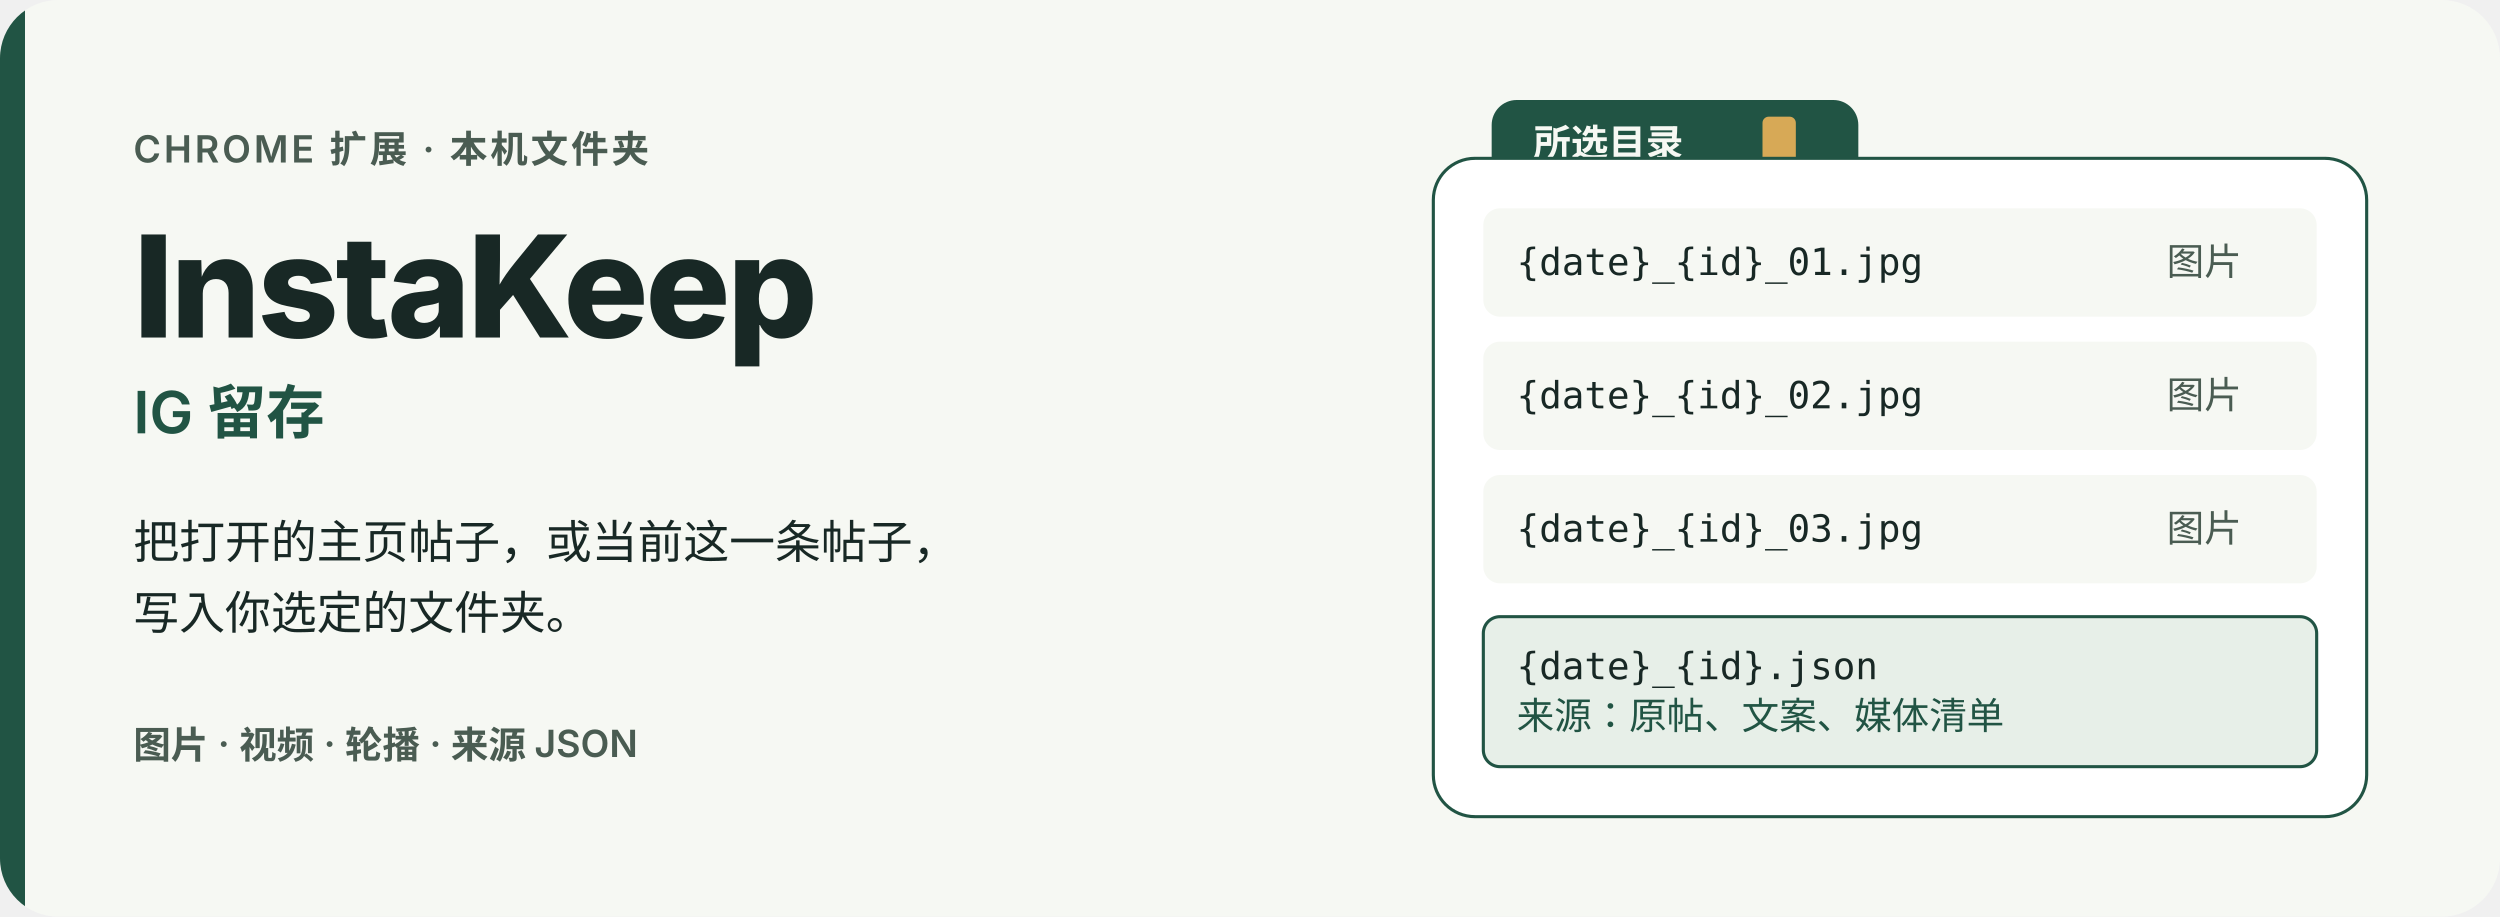
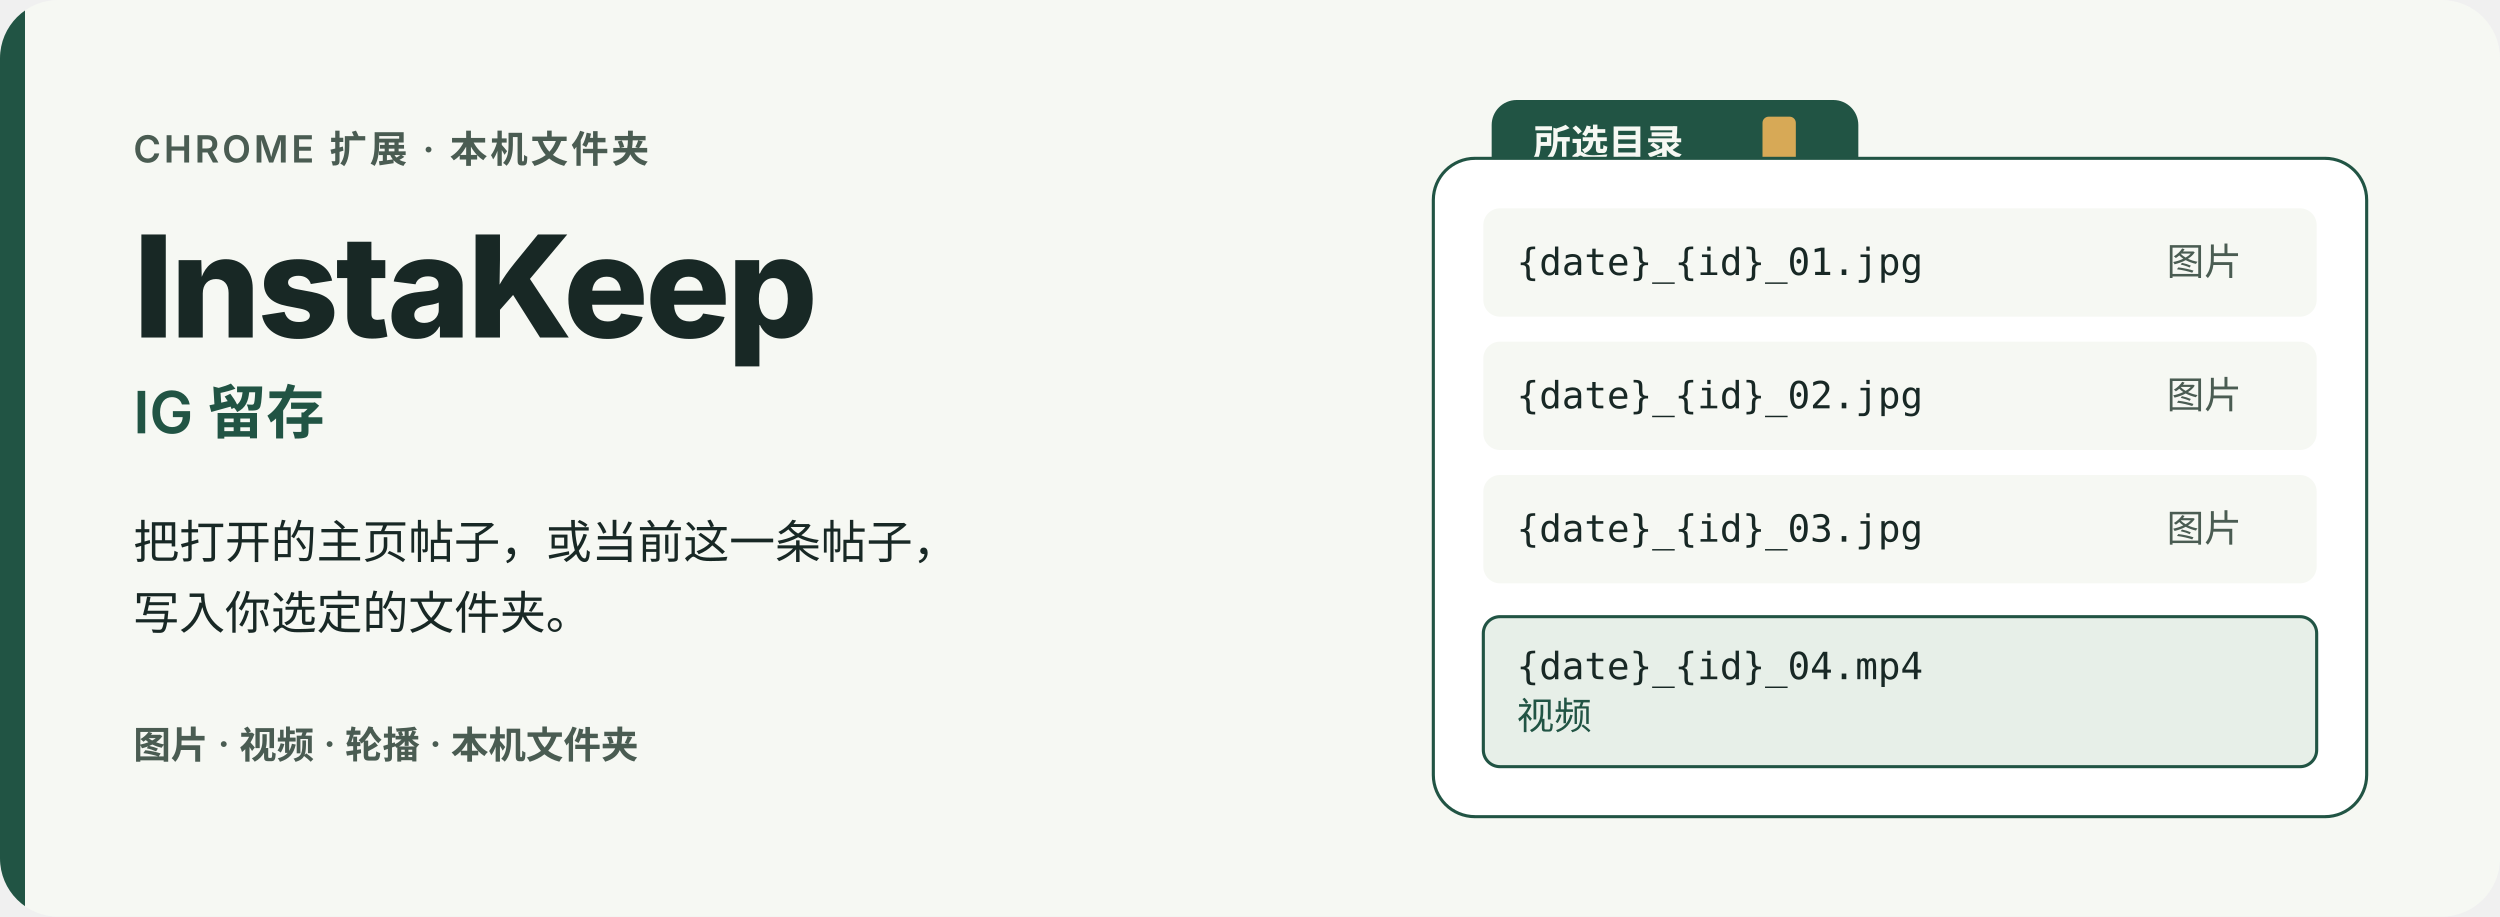
<svg xmlns="http://www.w3.org/2000/svg" width="1200" height="440" viewBox="0 0 1200 440" role="img" aria-labelledby="title desc">
  <defs>
    <clipPath id="frame">
      <rect width="1200" height="440" rx="28" />
    </clipPath>
  </defs>
  <g clip-path="url(#frame)">
    <rect width="1200" height="440" fill="#F6F8F3" />
    <rect width="12" height="440" fill="#215444" />
    <g id="title-block" font-family="-apple-system, BlinkMacSystemFont, 'Segoe UI', 'PingFang SC', sans-serif">
      <text x="64" y="78" fill="#4A5C52" font-size="18" font-weight="600" letter-spacing="1.4">CHROME 扩展 · 本机文件夹</text>
      <text x="64" y="162" fill="#182825" font-size="68" font-weight="760" letter-spacing="-1.5">InstaKeep</text>
      <text x="64" y="208" fill="#215444" font-size="28" font-weight="600">IG 留存</text>
      <text x="64" y="268" fill="#182825" font-size="22">把打开的主页帖子，或当前这一条帖子，</text>
      <text x="64" y="302" fill="#182825" font-size="22">写入你选定的文件夹。</text>
-       <text x="64" y="364" fill="#4A5C52" font-size="18" font-weight="600">图片 · 视频 · 轮播 · 来源 JSON</text>
+       <text x="64" y="364" fill="#4A5C52" font-size="18" font-weight="600">图片 · 视频 · 轮播 · 本机文件夹</text>
    </g>
    <g id="folder-proof" transform="translate(688 48)">
      <rect x="28" y="0" width="176" height="42" rx="12" fill="#215444" />
      <rect x="158" y="8" width="16" height="24" rx="3" fill="#D7A956" />
      <text x="48" y="27" fill="#F6F8F3" font-size="18" font-weight="650" font-family="-apple-system, BlinkMacSystemFont, 'Segoe UI', 'PingFang SC', sans-serif">所选目录</text>
      <rect x="0" y="28" width="448" height="316" rx="20" fill="#FFFFFF" stroke="#215444" stroke-width="1.5" />
      <g font-family="ui-monospace, SFMono-Regular, Menlo, monospace" font-size="18">
        <rect x="24" y="52" width="400" height="52" rx="8" fill="#F6F8F3" />
        <text x="40" y="84" fill="#182825">{date}_{id}_01.jpg</text>
        <text x="352" y="84" fill="#4A5C52" font-family="-apple-system, BlinkMacSystemFont, 'Segoe UI', 'PingFang SC', sans-serif" font-size="18">图片</text>
        <rect x="24" y="116" width="400" height="52" rx="8" fill="#F6F8F3" />
        <text x="40" y="148" fill="#182825">{date}_{id}_02.jpg</text>
        <text x="352" y="148" fill="#4A5C52" font-family="-apple-system, BlinkMacSystemFont, 'Segoe UI', 'PingFang SC', sans-serif" font-size="18">图片</text>
        <rect x="24" y="180" width="400" height="52" rx="8" fill="#F6F8F3" />
        <text x="40" y="212" fill="#182825">{date}_{id}_03.jpg</text>
        <text x="352" y="212" fill="#4A5C52" font-family="-apple-system, BlinkMacSystemFont, 'Segoe UI', 'PingFang SC', sans-serif" font-size="18">图片</text>
      </g>
      <rect x="24" y="248" width="400" height="72" rx="8" fill="#E7EFE8" stroke="#215444" stroke-width="1.5" />
-       <text x="40" y="278" fill="#182825" font-size="18" font-family="ui-monospace, SFMono-Regular, Menlo, monospace">{date}_{id}.json</text>
-       <text x="40" y="302" fill="#215444" font-size="18" font-family="-apple-system, BlinkMacSystemFont, 'Segoe UI', 'PingFang SC', sans-serif">来源：原帖、文案、媒体清单</text>
+       <text x="40" y="278" fill="#182825" font-size="18" font-family="ui-monospace, SFMono-Regular, Menlo, monospace">{date}_{id}_04.mp4</text>
+       <text x="40" y="302" fill="#215444" font-size="18" font-family="-apple-system, BlinkMacSystemFont, 'Segoe UI', 'PingFang SC', sans-serif">视频</text>
    </g>
  </g>
</svg>
